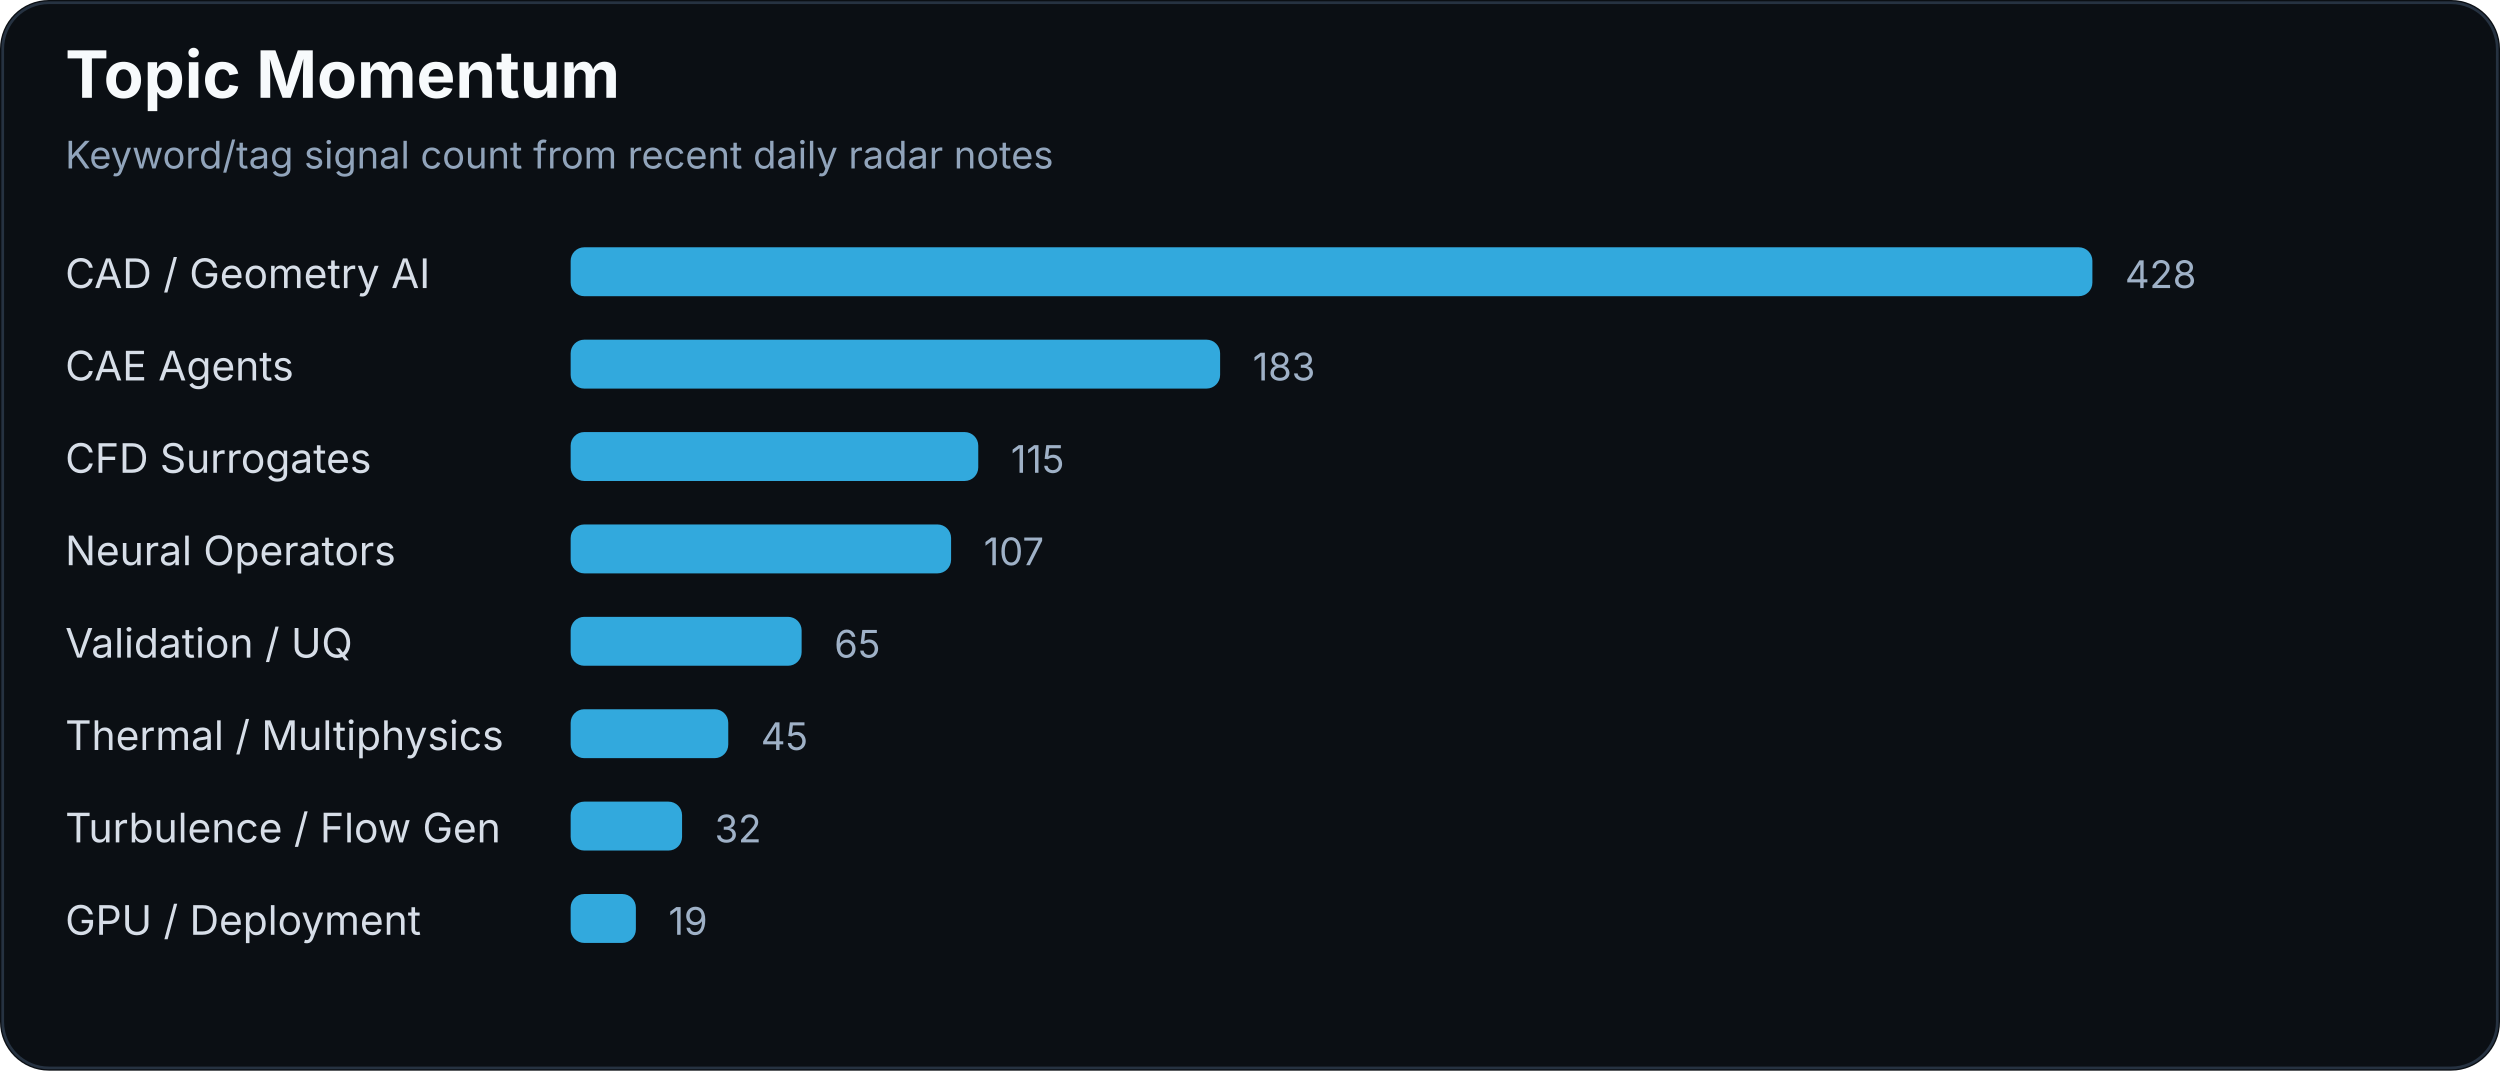
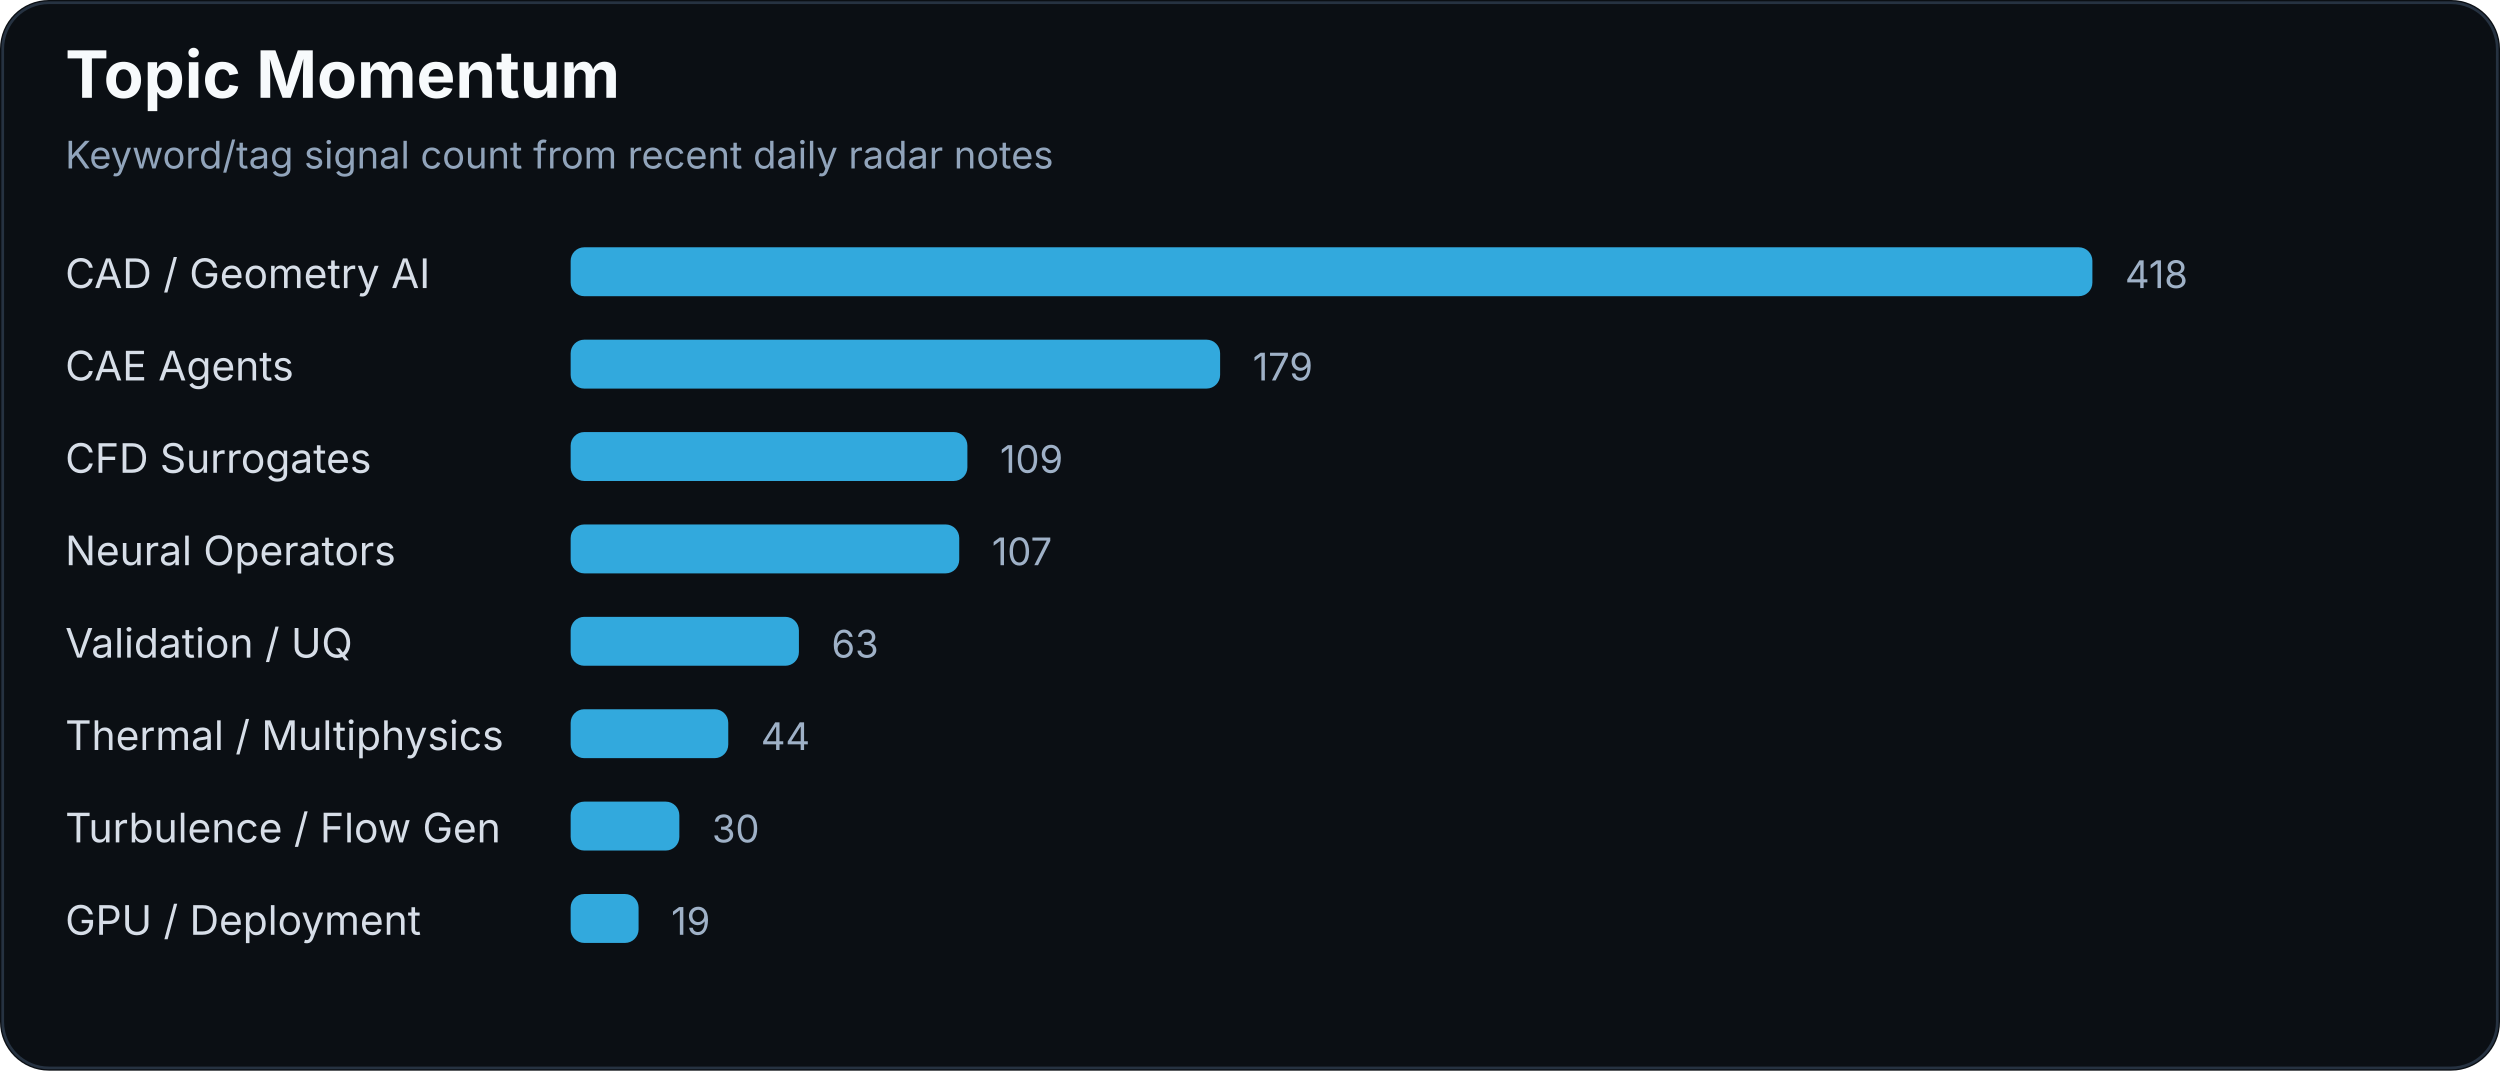
<svg xmlns="http://www.w3.org/2000/svg" width="920" height="394" viewBox="0 0 920 394">
  <rect width="100%" height="100%" rx="18" fill="#0b0f14" />
  <rect x="1" y="1" width="918" height="392" rx="17" fill="none" stroke="#263241" />
  <text x="24" y="36" font-size="24" font-family="Inter, ui-sans-serif, system-ui, -apple-system, Segoe UI, sans-serif" font-weight="700" fill="#f7fafc">Topic Momentum</text>
  <text x="24" y="62" font-size="14" font-family="Inter, ui-sans-serif, system-ui, -apple-system, Segoe UI, sans-serif" fill="#91a4bb">Keyword/tag signal count from recent daily radar notes</text>
  <g font-family="Inter, ui-sans-serif, system-ui, -apple-system, Segoe UI, sans-serif">
    <text x="24" y="106" font-size="15" fill="#d7dee8">CAD / Geometry AI</text>
    <rect x="210" y="91" width="560" height="18" rx="5" fill="#38bdf8" opacity="0.88" />
-     <text x="782" y="106" font-size="14" fill="#9fb1c7">428</text>
+     <text x="782" y="106" font-size="14" fill="#9fb1c7">418</text>
    <text x="24" y="140" font-size="15" fill="#d7dee8">CAE Agents</text>
    <rect x="210" y="125" width="239" height="18" rx="5" fill="#38bdf8" opacity="0.88" />
-     <text x="461" y="140" font-size="14" fill="#9fb1c7">183</text>
+     <text x="461" y="140" font-size="14" fill="#9fb1c7">179</text>
    <text x="24" y="174" font-size="15" fill="#d7dee8">CFD Surrogates</text>
-     <rect x="210" y="159" width="150" height="18" rx="5" fill="#38bdf8" opacity="0.88" />
-     <text x="372" y="174" font-size="14" fill="#9fb1c7">115</text>
+     <rect x="210" y="159" width="146" height="18" rx="5" fill="#38bdf8" opacity="0.88" />
+     <text x="368" y="174" font-size="14" fill="#9fb1c7">109</text>
    <text x="24" y="208" font-size="15" fill="#d7dee8">Neural Operators</text>
-     <rect x="210" y="193" width="140" height="18" rx="5" fill="#38bdf8" opacity="0.88" />
-     <text x="362" y="208" font-size="14" fill="#9fb1c7">107</text>
+     <rect x="210" y="193" width="143" height="18" rx="5" fill="#38bdf8" opacity="0.88" />
+     <text x="365" y="208" font-size="14" fill="#9fb1c7">107</text>
    <text x="24" y="242" font-size="15" fill="#d7dee8">Validation / UQ</text>
-     <rect x="210" y="227" width="85" height="18" rx="5" fill="#38bdf8" opacity="0.88" />
-     <text x="307" y="242" font-size="14" fill="#9fb1c7">65</text>
+     <rect x="210" y="227" width="84" height="18" rx="5" fill="#38bdf8" opacity="0.88" />
+     <text x="306" y="242" font-size="14" fill="#9fb1c7">63</text>
    <text x="24" y="276" font-size="15" fill="#d7dee8">Thermal / Multiphysics</text>
    <rect x="210" y="261" width="58" height="18" rx="5" fill="#38bdf8" opacity="0.88" />
-     <text x="280" y="276" font-size="14" fill="#9fb1c7">45</text>
+     <text x="280" y="276" font-size="14" fill="#9fb1c7">44</text>
    <text x="24" y="310" font-size="15" fill="#d7dee8">Turbulence / Flow Gen</text>
-     <rect x="210" y="295" width="41" height="18" rx="5" fill="#38bdf8" opacity="0.88" />
-     <text x="263" y="310" font-size="14" fill="#9fb1c7">32</text>
+     <rect x="210" y="295" width="40" height="18" rx="5" fill="#38bdf8" opacity="0.88" />
+     <text x="262" y="310" font-size="14" fill="#9fb1c7">30</text>
    <text x="24" y="344" font-size="15" fill="#d7dee8">GPU / Deployment</text>
-     <rect x="210" y="329" width="24" height="18" rx="5" fill="#38bdf8" opacity="0.88" />
-     <text x="246" y="344" font-size="14" fill="#9fb1c7">19</text>
+     <rect x="210" y="329" width="25" height="18" rx="5" fill="#38bdf8" opacity="0.88" />
+     <text x="247" y="344" font-size="14" fill="#9fb1c7">19</text>
  </g>
</svg>
